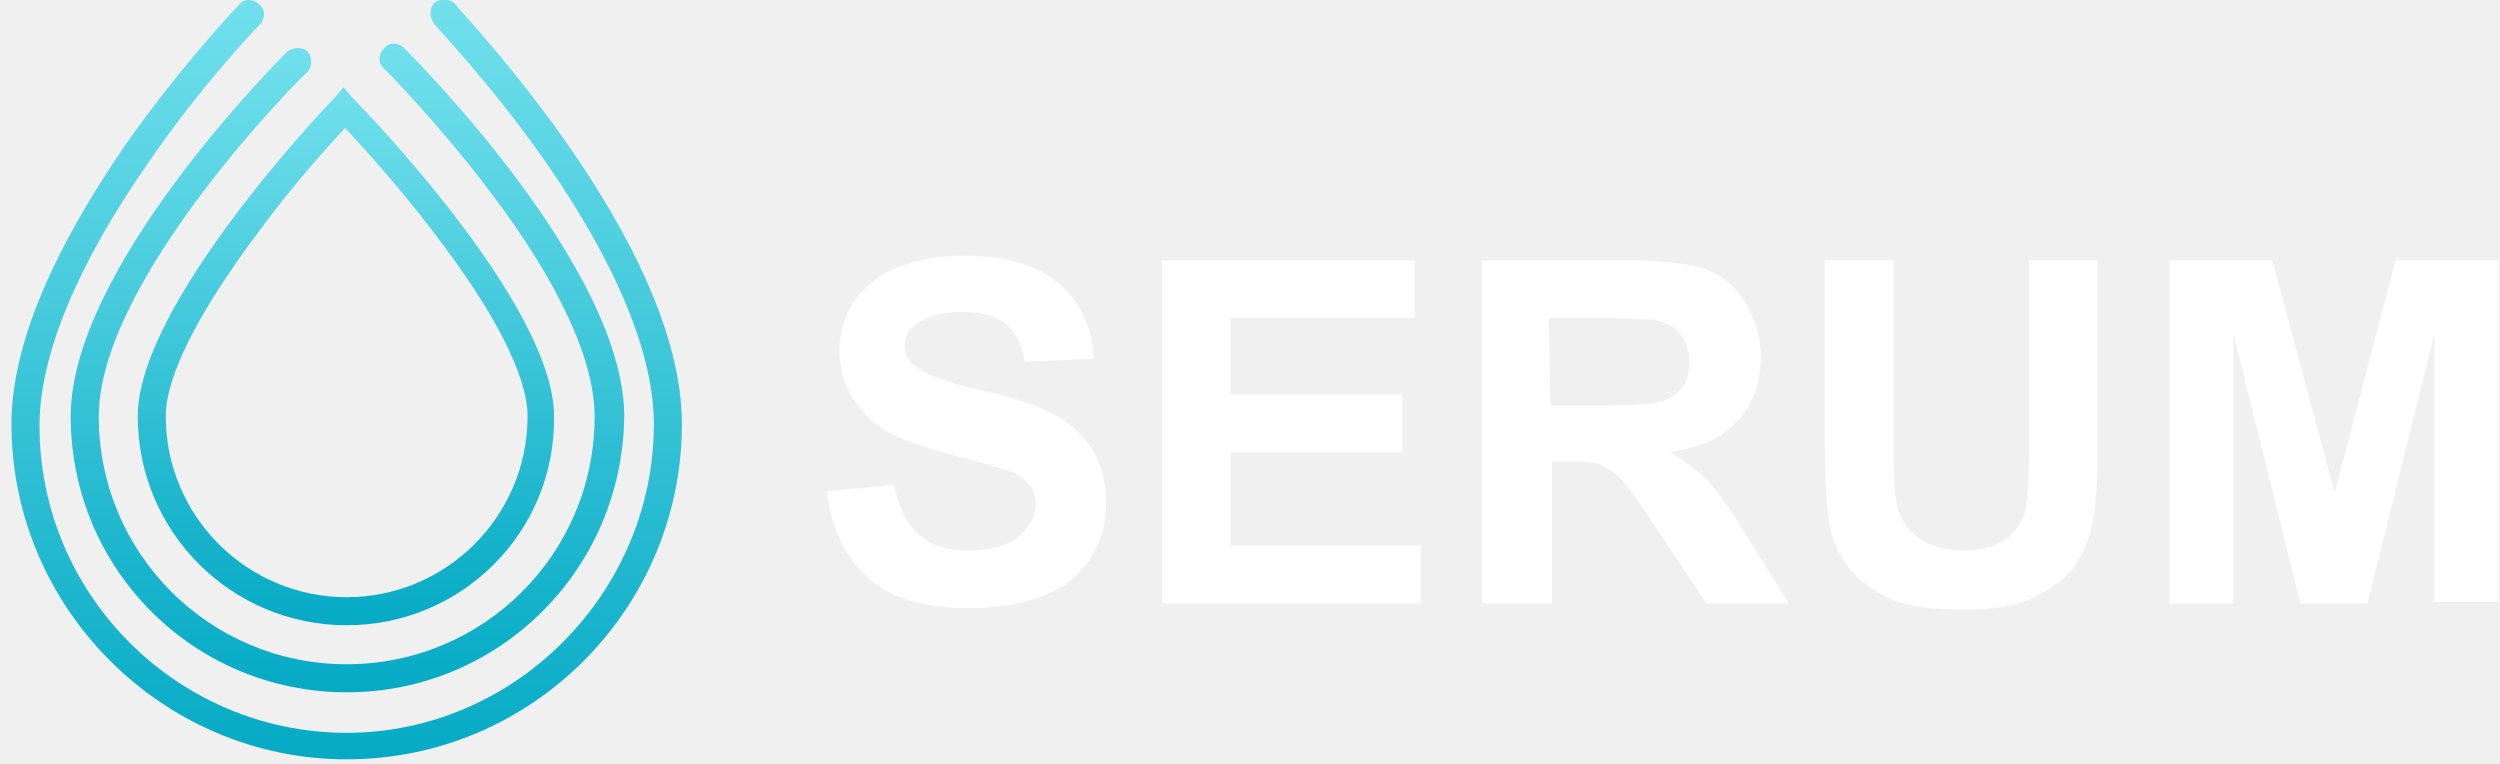
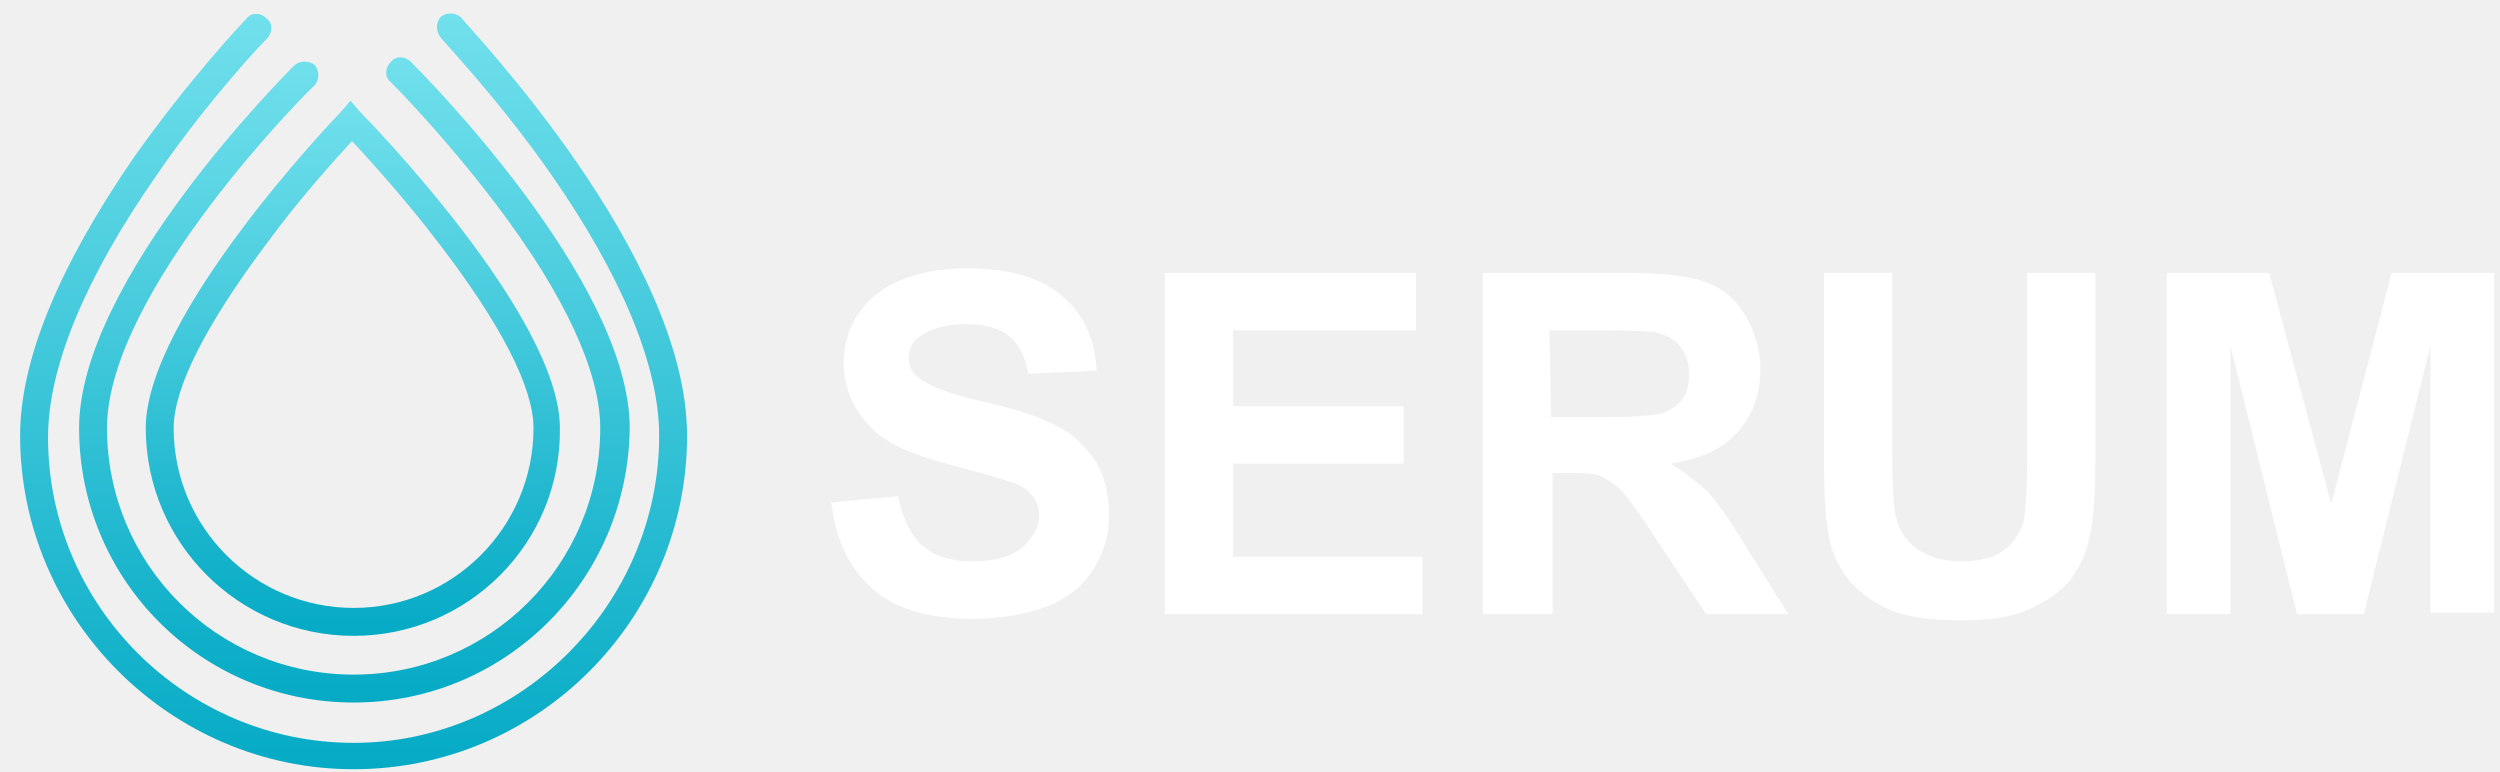
- <svg xmlns="http://www.w3.org/2000/svg" width="131" height="40" viewBox="0 0 131 40" fill="none">
+ <svg xmlns="http://www.w3.org/2000/svg" width="107" height="33" viewBox="0 0 107 33" fill="none">
  <g clip-path="url(#clip0)">
-     <path d="M18.165 32.763C12.119 32.763 7.217 27.861 7.217 21.815C7.217 15.932 17.103 5.556 17.512 5.147L18.002 4.575L18.492 5.147C18.901 5.556 29.032 15.932 29.032 21.815C29.113 27.861 24.211 32.763 18.165 32.763ZM18.084 6.7C17.185 7.68 15.387 9.641 13.59 12.092C10.403 16.341 8.687 19.691 8.687 21.815C8.687 27.044 12.936 31.293 18.165 31.293C23.394 31.293 27.643 27.044 27.643 21.815C27.643 19.691 25.927 16.341 22.659 12.092C20.861 9.723 18.982 7.68 18.084 6.7Z" fill="url(#paint0_linear)" />
-     <path d="M18.167 36.276C10.16 36.276 3.705 29.822 3.705 21.815C3.705 14.053 14.572 3.186 15.062 2.696C15.389 2.451 15.797 2.451 16.124 2.696C16.369 3.023 16.369 3.431 16.124 3.758C15.961 3.84 5.176 14.625 5.176 21.815C5.176 29.005 10.977 34.806 18.167 34.806C25.357 34.806 31.158 29.005 31.158 21.815C31.158 18.873 29.279 14.788 25.683 10.049C22.906 6.373 20.128 3.595 20.128 3.595C19.801 3.35 19.801 2.859 20.128 2.533C20.373 2.206 20.863 2.206 21.19 2.533C21.68 3.023 32.71 14.053 32.71 21.815C32.628 29.822 26.174 36.276 18.167 36.276Z" fill="url(#paint1_linear)" />
-     <path d="M18.166 39.789C8.525 39.789 0.6 31.864 0.6 22.223C0.6 18.219 2.642 13.317 6.564 7.598C9.505 3.431 12.365 0.408 12.528 0.244C12.774 -0.083 13.264 -0.083 13.591 0.244C13.917 0.489 13.917 0.98 13.591 1.306C13.591 1.306 10.649 4.33 7.79 8.496C4.031 13.889 2.07 18.628 2.07 22.304C2.07 31.21 9.342 38.4 18.166 38.4C26.99 38.4 34.262 31.047 34.262 22.223C34.262 18.546 32.301 13.807 28.543 8.415C25.683 4.33 22.741 1.306 22.741 1.225C22.496 0.898 22.496 0.489 22.741 0.163C23.068 -0.083 23.477 -0.083 23.804 0.163C24.212 0.735 35.732 12.663 35.732 22.223C35.732 31.864 27.889 39.789 18.166 39.789Z" fill="url(#paint2_linear)" />
-     <path d="M43.33 25.737L46.843 25.41C47.089 26.554 47.497 27.453 48.151 28.024C48.804 28.596 49.703 28.841 50.765 28.841C51.909 28.841 52.808 28.596 53.38 28.106C53.952 27.616 54.278 27.044 54.278 26.39C54.278 25.982 54.115 25.573 53.87 25.328C53.625 25.001 53.216 24.756 52.563 24.593C52.154 24.43 51.174 24.184 49.703 23.776C47.742 23.286 46.435 22.714 45.618 21.978C44.556 20.998 43.984 19.772 43.984 18.383C43.984 17.485 44.229 16.586 44.719 15.851C45.209 15.115 45.945 14.462 46.925 14.053C47.906 13.645 49.049 13.399 50.438 13.399C52.726 13.399 54.36 13.89 55.504 14.87C56.648 15.851 57.22 17.158 57.301 18.792L53.706 18.955C53.543 18.057 53.216 17.403 52.726 16.994C52.236 16.586 51.501 16.341 50.438 16.341C49.376 16.341 48.559 16.586 47.987 16.994C47.579 17.239 47.415 17.648 47.415 18.138C47.415 18.547 47.579 18.955 47.987 19.2C48.477 19.609 49.54 20.017 51.337 20.426C53.135 20.834 54.36 21.243 55.259 21.733C56.076 22.142 56.73 22.795 57.22 23.531C57.71 24.266 57.955 25.247 57.955 26.39C57.955 27.453 57.71 28.351 57.138 29.25C56.566 30.149 55.749 30.802 54.687 31.211C53.625 31.619 52.318 31.865 50.765 31.865C48.477 31.865 46.762 31.374 45.536 30.312C44.31 29.25 43.575 27.779 43.33 25.737Z" fill="white" />
-     <path d="M60.897 31.619V13.644H74.133V16.667H64.492V20.671H73.479V23.694H64.492V28.596H74.459V31.619H60.897Z" fill="white" />
-     <path d="M77.647 31.619V13.644H85.245C87.124 13.644 88.513 13.808 89.412 14.134C90.311 14.461 90.964 15.033 91.454 15.85C91.945 16.667 92.272 17.648 92.272 18.71C92.272 20.017 91.863 21.161 91.046 22.06C90.229 22.959 89.085 23.449 87.533 23.694C88.35 24.184 88.922 24.674 89.494 25.165C89.984 25.736 90.719 26.717 91.536 28.106L93.742 31.619H89.412L86.797 27.697C85.899 26.308 85.245 25.41 84.918 25.083C84.591 24.756 84.183 24.511 83.856 24.348C83.448 24.184 82.876 24.184 82.058 24.184H81.323V31.619H77.647ZM81.242 21.243H83.938C85.653 21.243 86.716 21.161 87.206 20.998C87.614 20.834 87.941 20.589 88.186 20.262C88.431 19.936 88.513 19.445 88.513 18.955C88.513 18.383 88.35 17.893 88.023 17.484C87.696 17.076 87.288 16.913 86.634 16.749C86.307 16.749 85.49 16.667 84.019 16.667H81.16L81.242 21.243Z" fill="white" />
-     <path d="M95.621 13.644H99.216V23.367C99.216 24.919 99.298 25.9 99.379 26.39C99.543 27.125 99.87 27.697 100.523 28.188C101.095 28.596 101.912 28.841 102.893 28.841C103.955 28.841 104.69 28.596 105.18 28.188C105.671 27.779 105.998 27.289 106.161 26.635C106.243 26.063 106.324 25.001 106.324 23.612V13.644H109.919V23.04C109.919 25.165 109.838 26.717 109.593 27.616C109.429 28.515 109.021 29.25 108.53 29.903C108.04 30.475 107.305 30.966 106.406 31.374C105.507 31.783 104.363 31.946 102.974 31.946C101.259 31.946 99.951 31.783 99.053 31.374C98.154 30.966 97.5 30.475 96.928 29.822C96.438 29.168 96.111 28.515 95.948 27.861C95.703 26.799 95.621 25.328 95.621 23.285V13.644Z" fill="white" />
-     <path d="M113.678 31.619V13.644H119.07L122.338 25.818L125.525 13.644H130.917V31.538H127.567V17.484L124.054 31.619H120.541L117.028 17.484V31.619H113.678Z" fill="white" />
+     <path d="M15.134 27.214C10.221 27.214 6.238 23.231 6.238 18.319C6.238 13.539 14.271 5.108 14.603 4.776L15.001 4.311L15.399 4.776C15.731 5.108 23.963 13.539 23.963 18.319C24.029 23.231 20.046 27.214 15.134 27.214ZM15.067 6.037C14.337 6.834 12.877 8.427 11.416 10.419C8.827 13.871 7.433 16.592 7.433 18.319C7.433 22.567 10.885 26.019 15.134 26.019C19.383 26.019 22.834 22.567 22.834 18.319C22.834 16.592 21.44 13.871 18.785 10.419C17.325 8.494 15.798 6.834 15.067 6.037Z" fill="url(#paint0_linear)" />
+     <path d="M15.135 30.068C8.629 30.068 3.385 24.824 3.385 18.318C3.385 12.012 12.214 3.183 12.612 2.784C12.878 2.585 13.21 2.585 13.475 2.784C13.674 3.05 13.674 3.382 13.475 3.647C13.342 3.714 4.58 12.476 4.58 18.318C4.58 24.16 9.293 28.873 15.135 28.873C20.977 28.873 25.69 24.16 25.69 18.318C25.69 15.928 24.163 12.609 21.242 8.759C18.985 5.772 16.728 3.515 16.728 3.515C16.463 3.315 16.463 2.917 16.728 2.652C16.927 2.386 17.326 2.386 17.591 2.652C17.989 3.05 26.951 12.012 26.951 18.318C26.885 24.824 21.641 30.068 15.135 30.068Z" fill="url(#paint1_linear)" />
+     <path d="M15.134 32.923C7.301 32.923 0.861 26.483 0.861 18.65C0.861 15.397 2.521 11.414 5.707 6.767C8.097 3.382 10.421 0.925 10.553 0.793C10.753 0.527 11.151 0.527 11.416 0.793C11.682 0.992 11.682 1.39 11.416 1.656C11.416 1.656 9.027 4.112 6.703 7.498C3.649 11.879 2.056 15.729 2.056 18.716C2.056 25.953 7.964 31.794 15.134 31.794C22.304 31.794 28.212 25.82 28.212 18.65C28.212 15.663 26.619 11.812 23.565 7.431C21.241 4.112 18.852 1.656 18.852 1.589C18.652 1.324 18.652 0.992 18.852 0.726C19.117 0.527 19.449 0.527 19.715 0.726C20.047 1.191 29.407 10.883 29.407 18.65C29.407 26.483 23.034 32.923 15.134 32.923Z" fill="url(#paint2_linear)" />
+     <path d="M35.58 21.505L38.435 21.239C38.634 22.169 38.966 22.899 39.497 23.364C40.028 23.828 40.758 24.027 41.621 24.027C42.55 24.027 43.281 23.828 43.745 23.43C44.21 23.032 44.476 22.567 44.476 22.036C44.476 21.704 44.343 21.372 44.144 21.173C43.944 20.907 43.613 20.708 43.081 20.575C42.75 20.443 41.953 20.244 40.758 19.912C39.165 19.513 38.103 19.049 37.439 18.451C36.576 17.654 36.111 16.659 36.111 15.53C36.111 14.8 36.31 14.07 36.709 13.472C37.107 12.875 37.704 12.344 38.501 12.012C39.298 11.68 40.227 11.481 41.355 11.481C43.214 11.481 44.542 11.879 45.471 12.676C46.401 13.472 46.865 14.534 46.932 15.862L44.011 15.995C43.878 15.265 43.613 14.734 43.214 14.402C42.816 14.07 42.218 13.871 41.355 13.871C40.492 13.871 39.829 14.07 39.364 14.402C39.032 14.601 38.899 14.933 38.899 15.331C38.899 15.663 39.032 15.995 39.364 16.194C39.762 16.526 40.625 16.858 42.086 17.19C43.546 17.522 44.542 17.854 45.272 18.252C45.936 18.584 46.467 19.115 46.865 19.712C47.264 20.31 47.463 21.107 47.463 22.036C47.463 22.899 47.264 23.629 46.799 24.359C46.334 25.09 45.671 25.621 44.808 25.953C43.944 26.285 42.882 26.484 41.621 26.484C39.762 26.484 38.368 26.085 37.373 25.222C36.377 24.359 35.779 23.164 35.58 21.505Z" fill="white" />
+     <path d="M49.853 26.284V11.68H60.608V14.136H52.774V17.389H60.077V19.845H52.774V23.828H60.873V26.284H49.853Z" fill="white" />
+     <path d="M63.463 26.284V11.68H69.637C71.163 11.68 72.292 11.812 73.022 12.078C73.752 12.344 74.284 12.808 74.682 13.472C75.08 14.136 75.346 14.932 75.346 15.796C75.346 16.858 75.014 17.787 74.35 18.517C73.686 19.247 72.757 19.646 71.495 19.845C72.159 20.243 72.624 20.642 73.089 21.04C73.487 21.505 74.084 22.301 74.748 23.43L76.541 26.284H73.022L70.898 23.098C70.168 21.969 69.637 21.239 69.371 20.974C69.106 20.708 68.774 20.509 68.508 20.376C68.176 20.243 67.712 20.243 67.048 20.243H66.45V26.284H63.463ZM66.384 17.854H68.575C69.969 17.854 70.832 17.787 71.23 17.654C71.562 17.521 71.827 17.322 72.026 17.057C72.226 16.791 72.292 16.393 72.292 15.995C72.292 15.53 72.159 15.132 71.894 14.8C71.628 14.468 71.296 14.335 70.765 14.202C70.5 14.202 69.836 14.136 68.641 14.136H66.317L66.384 17.854Z" fill="white" />
+     <path d="M78.066 11.68H80.987V19.579C80.987 20.841 81.054 21.637 81.12 22.036C81.253 22.633 81.518 23.098 82.049 23.496C82.514 23.828 83.178 24.027 83.975 24.027C84.838 24.027 85.435 23.828 85.833 23.496C86.232 23.164 86.497 22.766 86.63 22.235C86.696 21.77 86.763 20.907 86.763 19.779V11.68H89.684V19.314C89.684 21.04 89.617 22.301 89.418 23.032C89.285 23.762 88.954 24.359 88.555 24.89C88.157 25.355 87.559 25.753 86.829 26.085C86.099 26.417 85.17 26.55 84.041 26.55C82.647 26.55 81.585 26.417 80.855 26.085C80.124 25.753 79.593 25.355 79.129 24.824C78.73 24.293 78.465 23.762 78.332 23.231C78.133 22.368 78.066 21.173 78.066 19.513V11.68Z" fill="white" />
+     <path d="M92.738 26.284V11.68H97.12L99.775 21.571L102.364 11.68H106.745V26.218H104.024V14.8L101.169 26.284H98.315L95.46 14.8V26.284H92.738Z" fill="white" />
  </g>
  <defs>
-     <linearGradient id="paint0_linear" x1="18.125" y1="32.763" x2="18.125" y2="4.606" gradientUnits="userSpaceOnUse">
+     <linearGradient id="paint0_linear" x1="15.101" y1="27.214" x2="15.101" y2="4.336" gradientUnits="userSpaceOnUse">
      <stop stop-color="#05AAC5" />
      <stop offset="1" stop-color="#71E0EC" />
    </linearGradient>
-     <linearGradient id="paint1_linear" x1="18.208" y1="36.276" x2="18.208" y2="2.345" gradientUnits="userSpaceOnUse">
+     <linearGradient id="paint1_linear" x1="15.168" y1="30.068" x2="15.168" y2="2.499" gradientUnits="userSpaceOnUse">
      <stop stop-color="#05AAC5" />
      <stop offset="1" stop-color="#71E0EC" />
    </linearGradient>
-     <linearGradient id="paint2_linear" x1="18.166" y1="39.789" x2="18.166" y2="0.019" gradientUnits="userSpaceOnUse">
+     <linearGradient id="paint2_linear" x1="15.134" y1="32.923" x2="15.134" y2="0.61" gradientUnits="userSpaceOnUse">
      <stop stop-color="#05AAC5" />
      <stop offset="1" stop-color="#71E0EC" />
    </linearGradient>
    <clipPath id="clip0">
-       <rect width="130.4" height="39.79" fill="white" transform="translate(0.599609)" />
+       <rect width="105.95" height="32.329" fill="white" transform="translate(0.861328 0.59375)" />
    </clipPath>
  </defs>
</svg>
